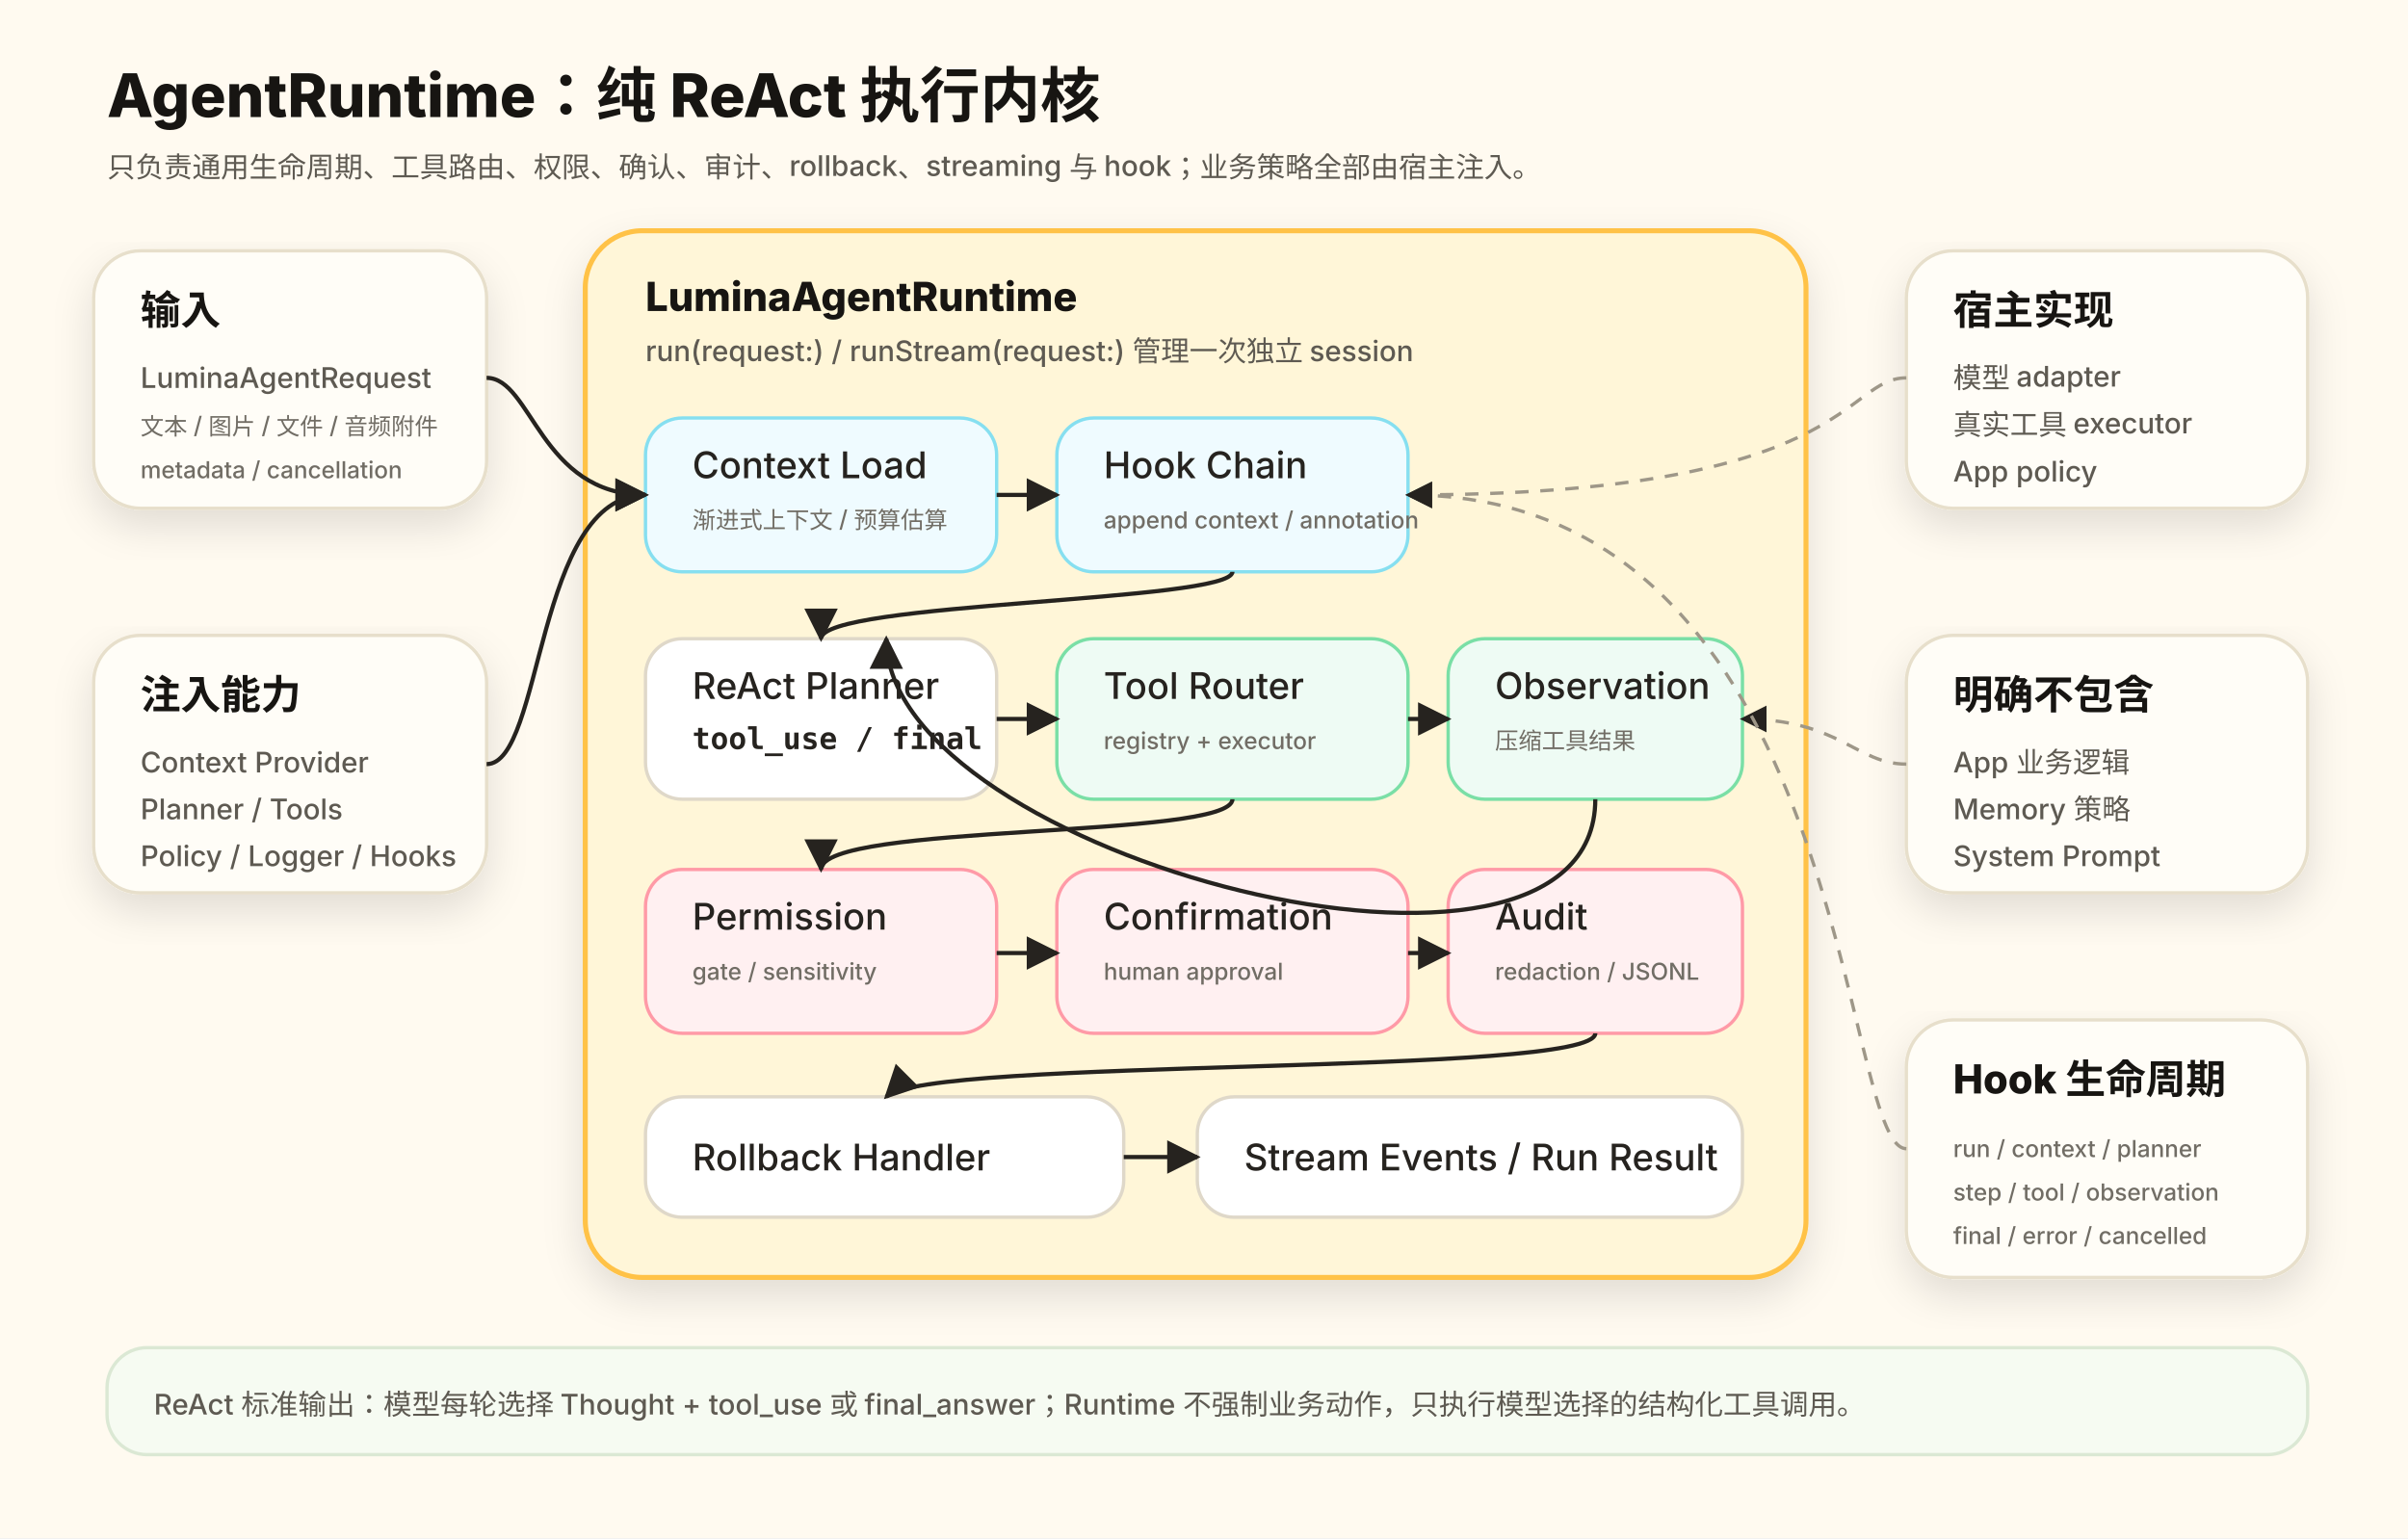
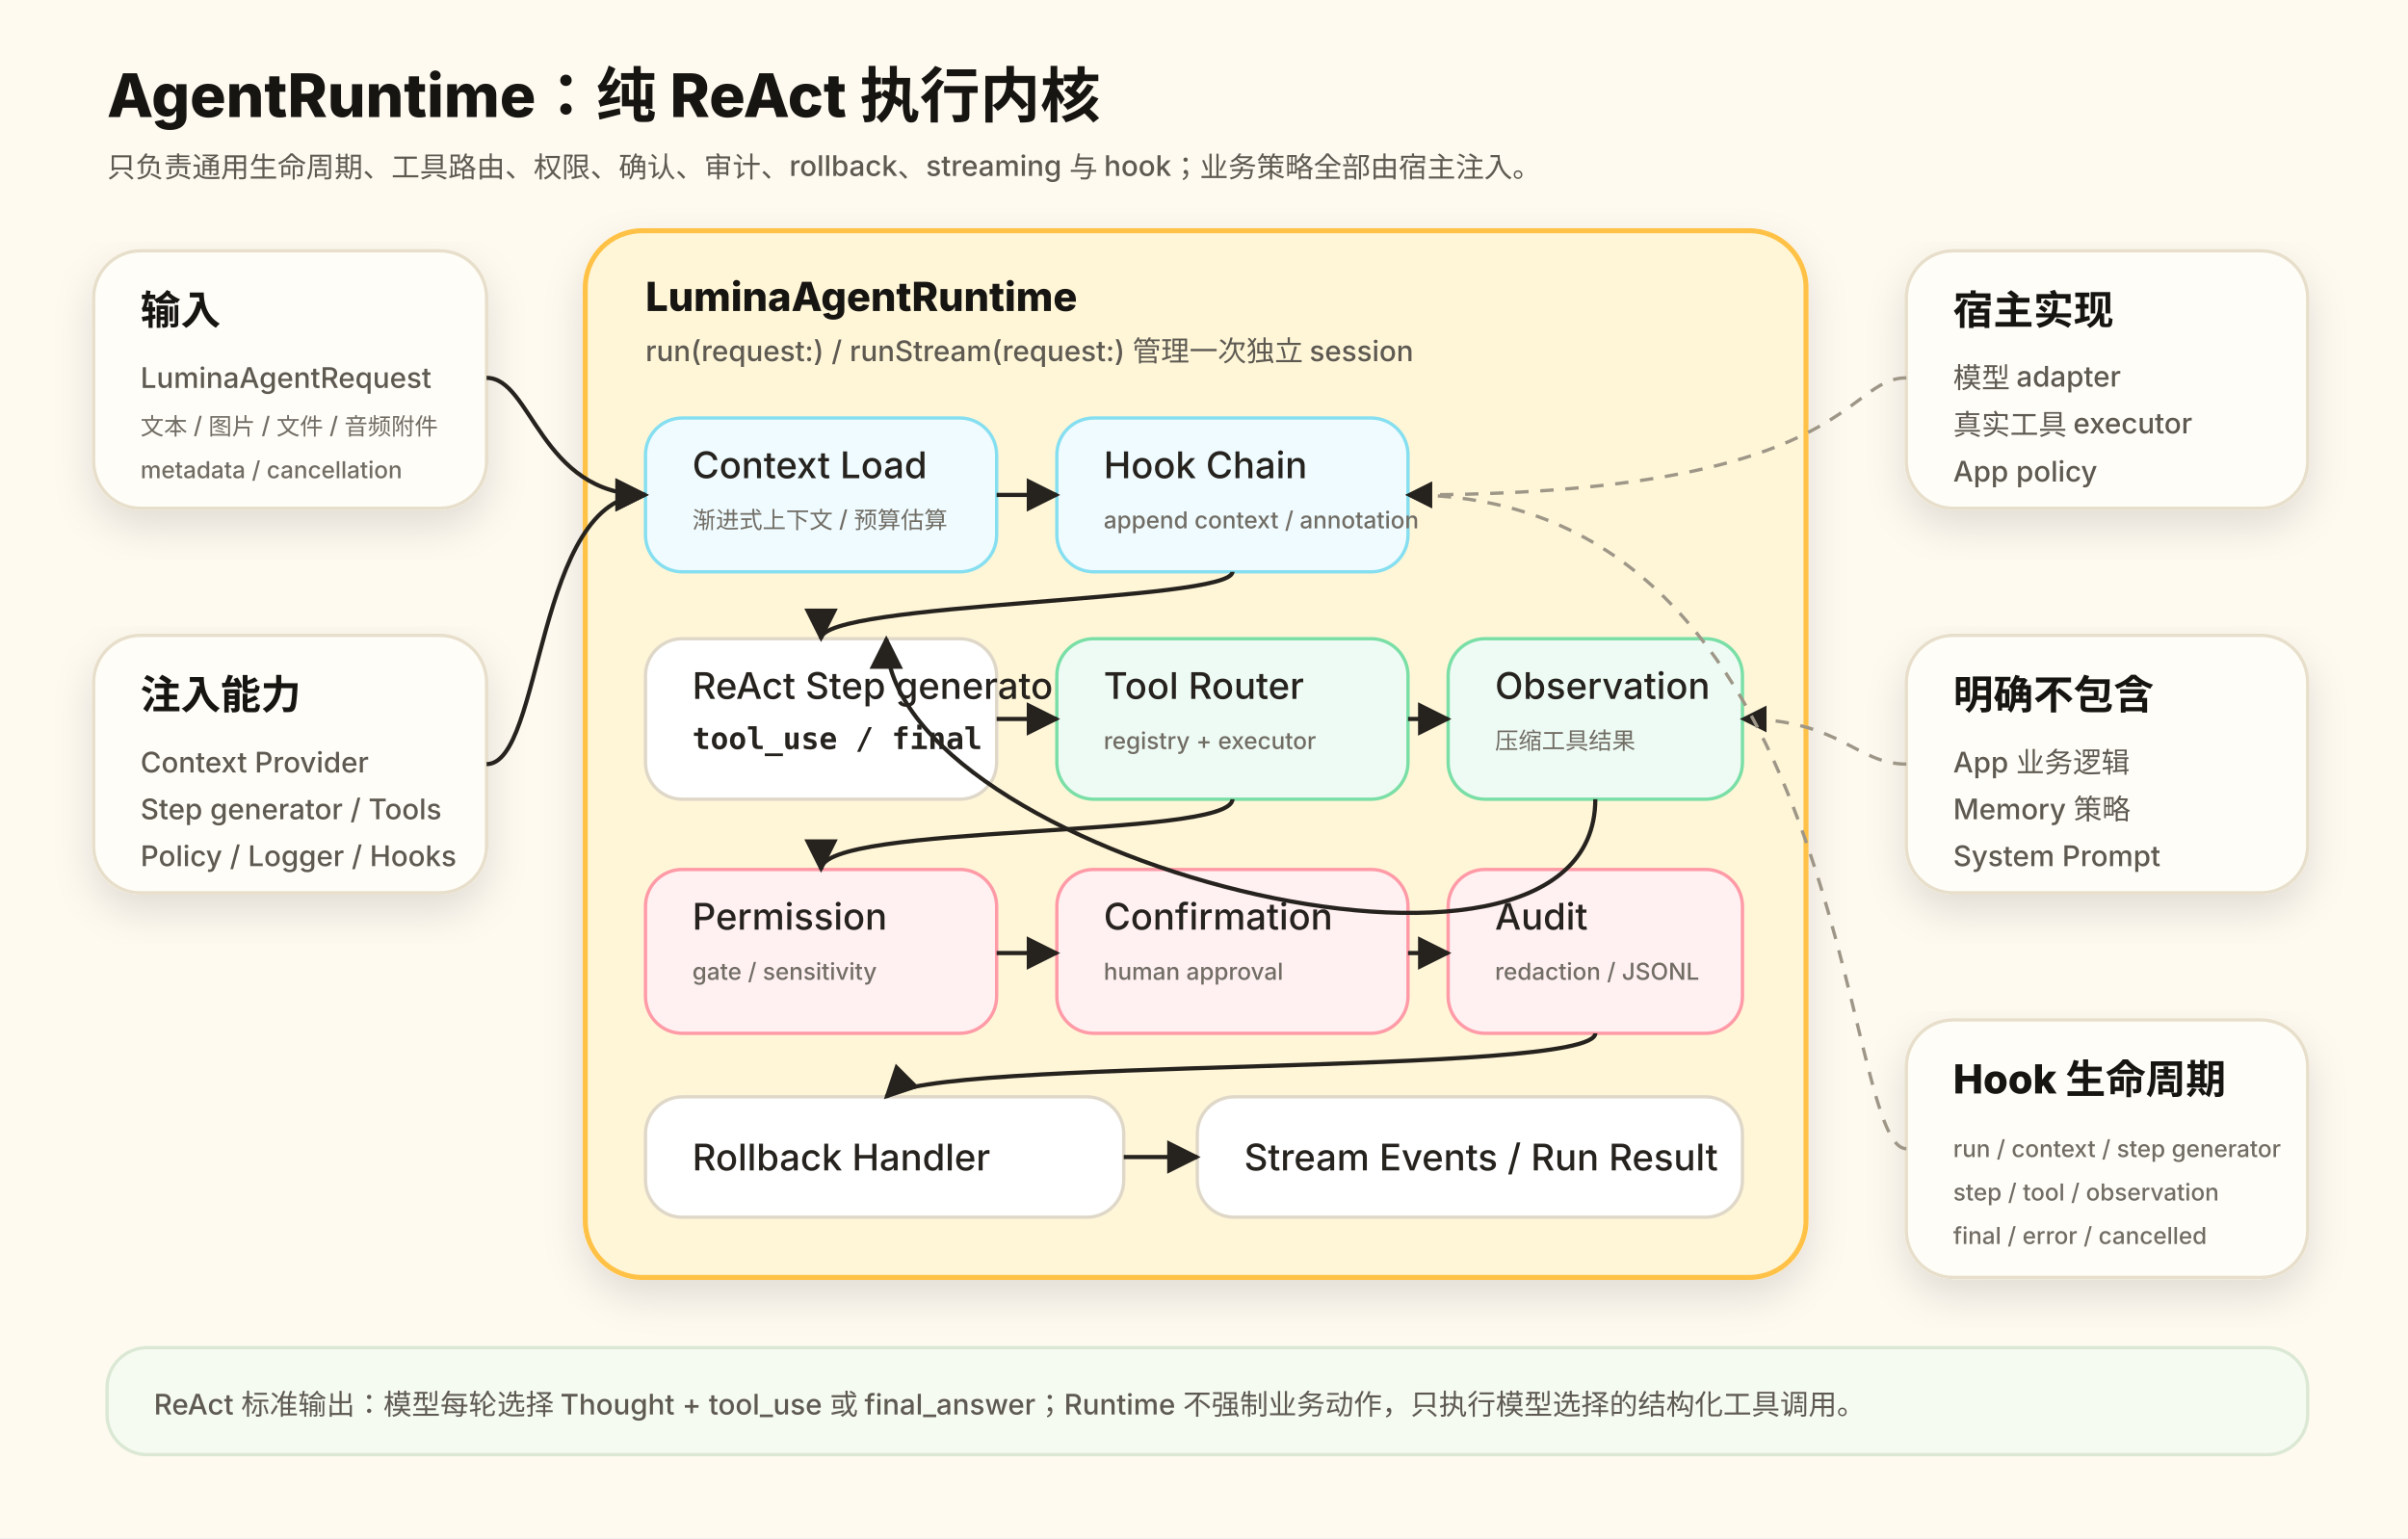
<svg xmlns="http://www.w3.org/2000/svg" width="1440" height="920" viewBox="0 0 1440 920" role="img" aria-labelledby="title desc">
  <defs>
    <marker id="arrow" viewBox="0 0 10 10" refX="9" refY="5" markerWidth="8" markerHeight="8" orient="auto-start-reverse">
      <path d="M 0 0 L 10 5 L 0 10 z" fill="#26231f" />
    </marker>
    <filter id="shadow" x="-10%" y="-10%" width="120%" height="130%">
      <feDropShadow dx="0" dy="10" stdDeviation="12" flood-color="#1d1a15" flood-opacity="0.12" />
    </filter>
    <style>
      .bg { fill: #fffaf0; }
      .panel { fill: #fffdf7; stroke: #e7dfcb; stroke-width: 2; filter: url(#shadow); }
      .subpanel { fill: #f6fbf2; stroke: #dbe8d4; stroke-width: 2; }
      .runtime { fill: #fff6d8; stroke: #ffc247; stroke-width: 3; filter: url(#shadow); }
      .box { fill: #ffffff; stroke: #dfd8c9; stroke-width: 2; }
      .blue { fill: #effbff; stroke: #86dff0; }
      .green { fill: #eefbf4; stroke: #7adfa6; }
      .red { fill: #fff0f1; stroke: #ff9aa7; }
      .dark { fill: #26231f; }
      .text { font: 500 22px -apple-system, BlinkMacSystemFont, "PingFang SC", "Segoe UI", sans-serif; fill: #26231f; }
      .small { font: 500 17px -apple-system, BlinkMacSystemFont, "PingFang SC", "Segoe UI", sans-serif; fill: #5e5a52; }
      .tiny { font: 500 14px -apple-system, BlinkMacSystemFont, "PingFang SC", "Segoe UI", sans-serif; fill: #716d65; }
      .title { font: 800 36px -apple-system, BlinkMacSystemFont, "PingFang SC", "Segoe UI", sans-serif; fill: #171512; }
      .section { font: 800 24px -apple-system, BlinkMacSystemFont, "PingFang SC", "Segoe UI", sans-serif; fill: #171512; }
      .mono { font: 700 18px "SF Mono", Menlo, Consolas, monospace; fill: #26231f; }
      .line { stroke: #26231f; stroke-width: 2.5; fill: none; marker-end: url(#arrow); }
      .softline { stroke: #9e9788; stroke-width: 2; fill: none; stroke-dasharray: 8 7; marker-end: url(#arrow); }
    </style>
  </defs>
  <rect class="bg" width="1440" height="920" />
  <text x="64" y="70" class="title">AgentRuntime：纯 ReAct 执行内核</text>
  <text x="64" y="106" class="small">只负责通用生命周期、工具路由、权限、确认、审计、rollback、streaming 与 hook；业务策略全部由宿主注入。</text>
  <rect x="56" y="150" width="235" height="154" rx="28" class="panel" />
  <text x="84" y="194" class="section">输入</text>
  <text x="84" y="232" class="small">LuminaAgentRequest</text>
  <text x="84" y="260" class="tiny">文本 / 图片 / 文件 / 音频附件</text>
  <text x="84" y="286" class="tiny">metadata / cancellation</text>
  <rect x="56" y="380" width="235" height="154" rx="28" class="panel" />
  <text x="84" y="424" class="section">注入能力</text>
  <text x="84" y="462" class="small">Context Provider</text>
-   <text x="84" y="490" class="small">Planner / Tools</text>
+   <text x="84" y="490" class="small">Step generator / Tools</text>
  <text x="84" y="518" class="small">Policy / Logger / Hooks</text>
  <rect x="350" y="138" width="730" height="626" rx="34" class="runtime" />
  <text x="386" y="186" class="section">LuminaAgentRuntime</text>
  <text x="386" y="216" class="small">run(request:) / runStream(request:) 管理一次独立 session</text>
  <rect x="386" y="250" width="210" height="92" rx="22" class="box blue" />
  <text x="414" y="286" class="text">Context Load</text>
  <text x="414" y="316" class="tiny">渐进式上下文 / 预算估算</text>
  <rect x="632" y="250" width="210" height="92" rx="22" class="box blue" />
  <text x="660" y="286" class="text">Hook Chain</text>
  <text x="660" y="316" class="tiny">append context / annotation</text>
  <rect x="386" y="382" width="210" height="96" rx="22" class="box" />
-   <text x="414" y="418" class="text">ReAct Planner</text>
+   <text x="414" y="418" class="text">ReAct Step generator</text>
  <text x="414" y="448" class="mono">tool_use / final</text>
  <rect x="632" y="382" width="210" height="96" rx="22" class="box green" />
  <text x="660" y="418" class="text">Tool Router</text>
  <text x="660" y="448" class="tiny">registry + executor</text>
  <rect x="866" y="382" width="176" height="96" rx="22" class="box green" />
  <text x="894" y="418" class="text">Observation</text>
  <text x="894" y="448" class="tiny">压缩工具结果</text>
  <rect x="386" y="520" width="210" height="98" rx="22" class="box red" />
  <text x="414" y="556" class="text">Permission</text>
  <text x="414" y="586" class="tiny">gate / sensitivity</text>
  <rect x="632" y="520" width="210" height="98" rx="22" class="box red" />
  <text x="660" y="556" class="text">Confirmation</text>
  <text x="660" y="586" class="tiny">human approval</text>
  <rect x="866" y="520" width="176" height="98" rx="22" class="box red" />
  <text x="894" y="556" class="text">Audit</text>
  <text x="894" y="586" class="tiny">redaction / JSONL</text>
  <rect x="386" y="656" width="286" height="72" rx="22" class="box" />
  <text x="414" y="700" class="text">Rollback Handler</text>
  <rect x="716" y="656" width="326" height="72" rx="22" class="box" />
  <text x="744" y="700" class="text">Stream Events / Run Result</text>
  <path class="line" d="M 291 226 C 318 226 323 296 386 296" />
  <path class="line" d="M 291 457 C 325 457 320 296 386 296" />
  <path class="line" d="M 596 296 L 632 296" />
  <path class="line" d="M 737 342 C 737 360 491 360 491 382" />
  <path class="line" d="M 596 430 L 632 430" />
  <path class="line" d="M 737 478 C 737 502 491 492 491 520" />
  <path class="line" d="M 596 570 L 632 570" />
  <path class="line" d="M 842 570 L 866 570" />
  <path class="line" d="M 842 430 L 866 430" />
  <path class="line" d="M 954 478 C 954 622 530 512 530 382" />
  <path class="line" d="M 954 618 C 954 644 554 632 530 656" />
  <path class="line" d="M 672 692 L 716 692" />
  <rect x="1140" y="150" width="240" height="154" rx="28" class="panel" />
  <text x="1168" y="194" class="section">宿主实现</text>
  <text x="1168" y="232" class="small">模型 adapter</text>
  <text x="1168" y="260" class="small">真实工具 executor</text>
  <text x="1168" y="288" class="small">App policy</text>
  <rect x="1140" y="380" width="240" height="154" rx="28" class="panel" />
  <text x="1168" y="424" class="section">明确不包含</text>
  <text x="1168" y="462" class="small">App 业务逻辑</text>
  <text x="1168" y="490" class="small">Memory 策略</text>
  <text x="1168" y="518" class="small">System Prompt</text>
  <rect x="1140" y="610" width="240" height="154" rx="28" class="panel" />
  <text x="1168" y="654" class="section">Hook 生命周期</text>
-   <text x="1168" y="692" class="tiny">run / context / planner</text>
+   <text x="1168" y="692" class="tiny">run / context / step generator</text>
  <text x="1168" y="718" class="tiny">step / tool / observation</text>
  <text x="1168" y="744" class="tiny">final / error / cancelled</text>
  <path class="softline" d="M 1140 226 C 1102 226 1108 296 842 296" />
  <path class="softline" d="M 1140 457 C 1110 457 1100 430 1042 430" />
  <path class="softline" d="M 1140 687 C 1100 687 1108 296 842 296" />
  <rect x="64" y="806" width="1316" height="64" rx="24" class="subpanel" />
  <text x="92" y="846" class="small">ReAct 标准输出：模型每轮选择 Thought + tool_use 或 final_answer；Runtime 不强制业务动作，只执行模型选择的结构化工具调用。</text>
</svg>
